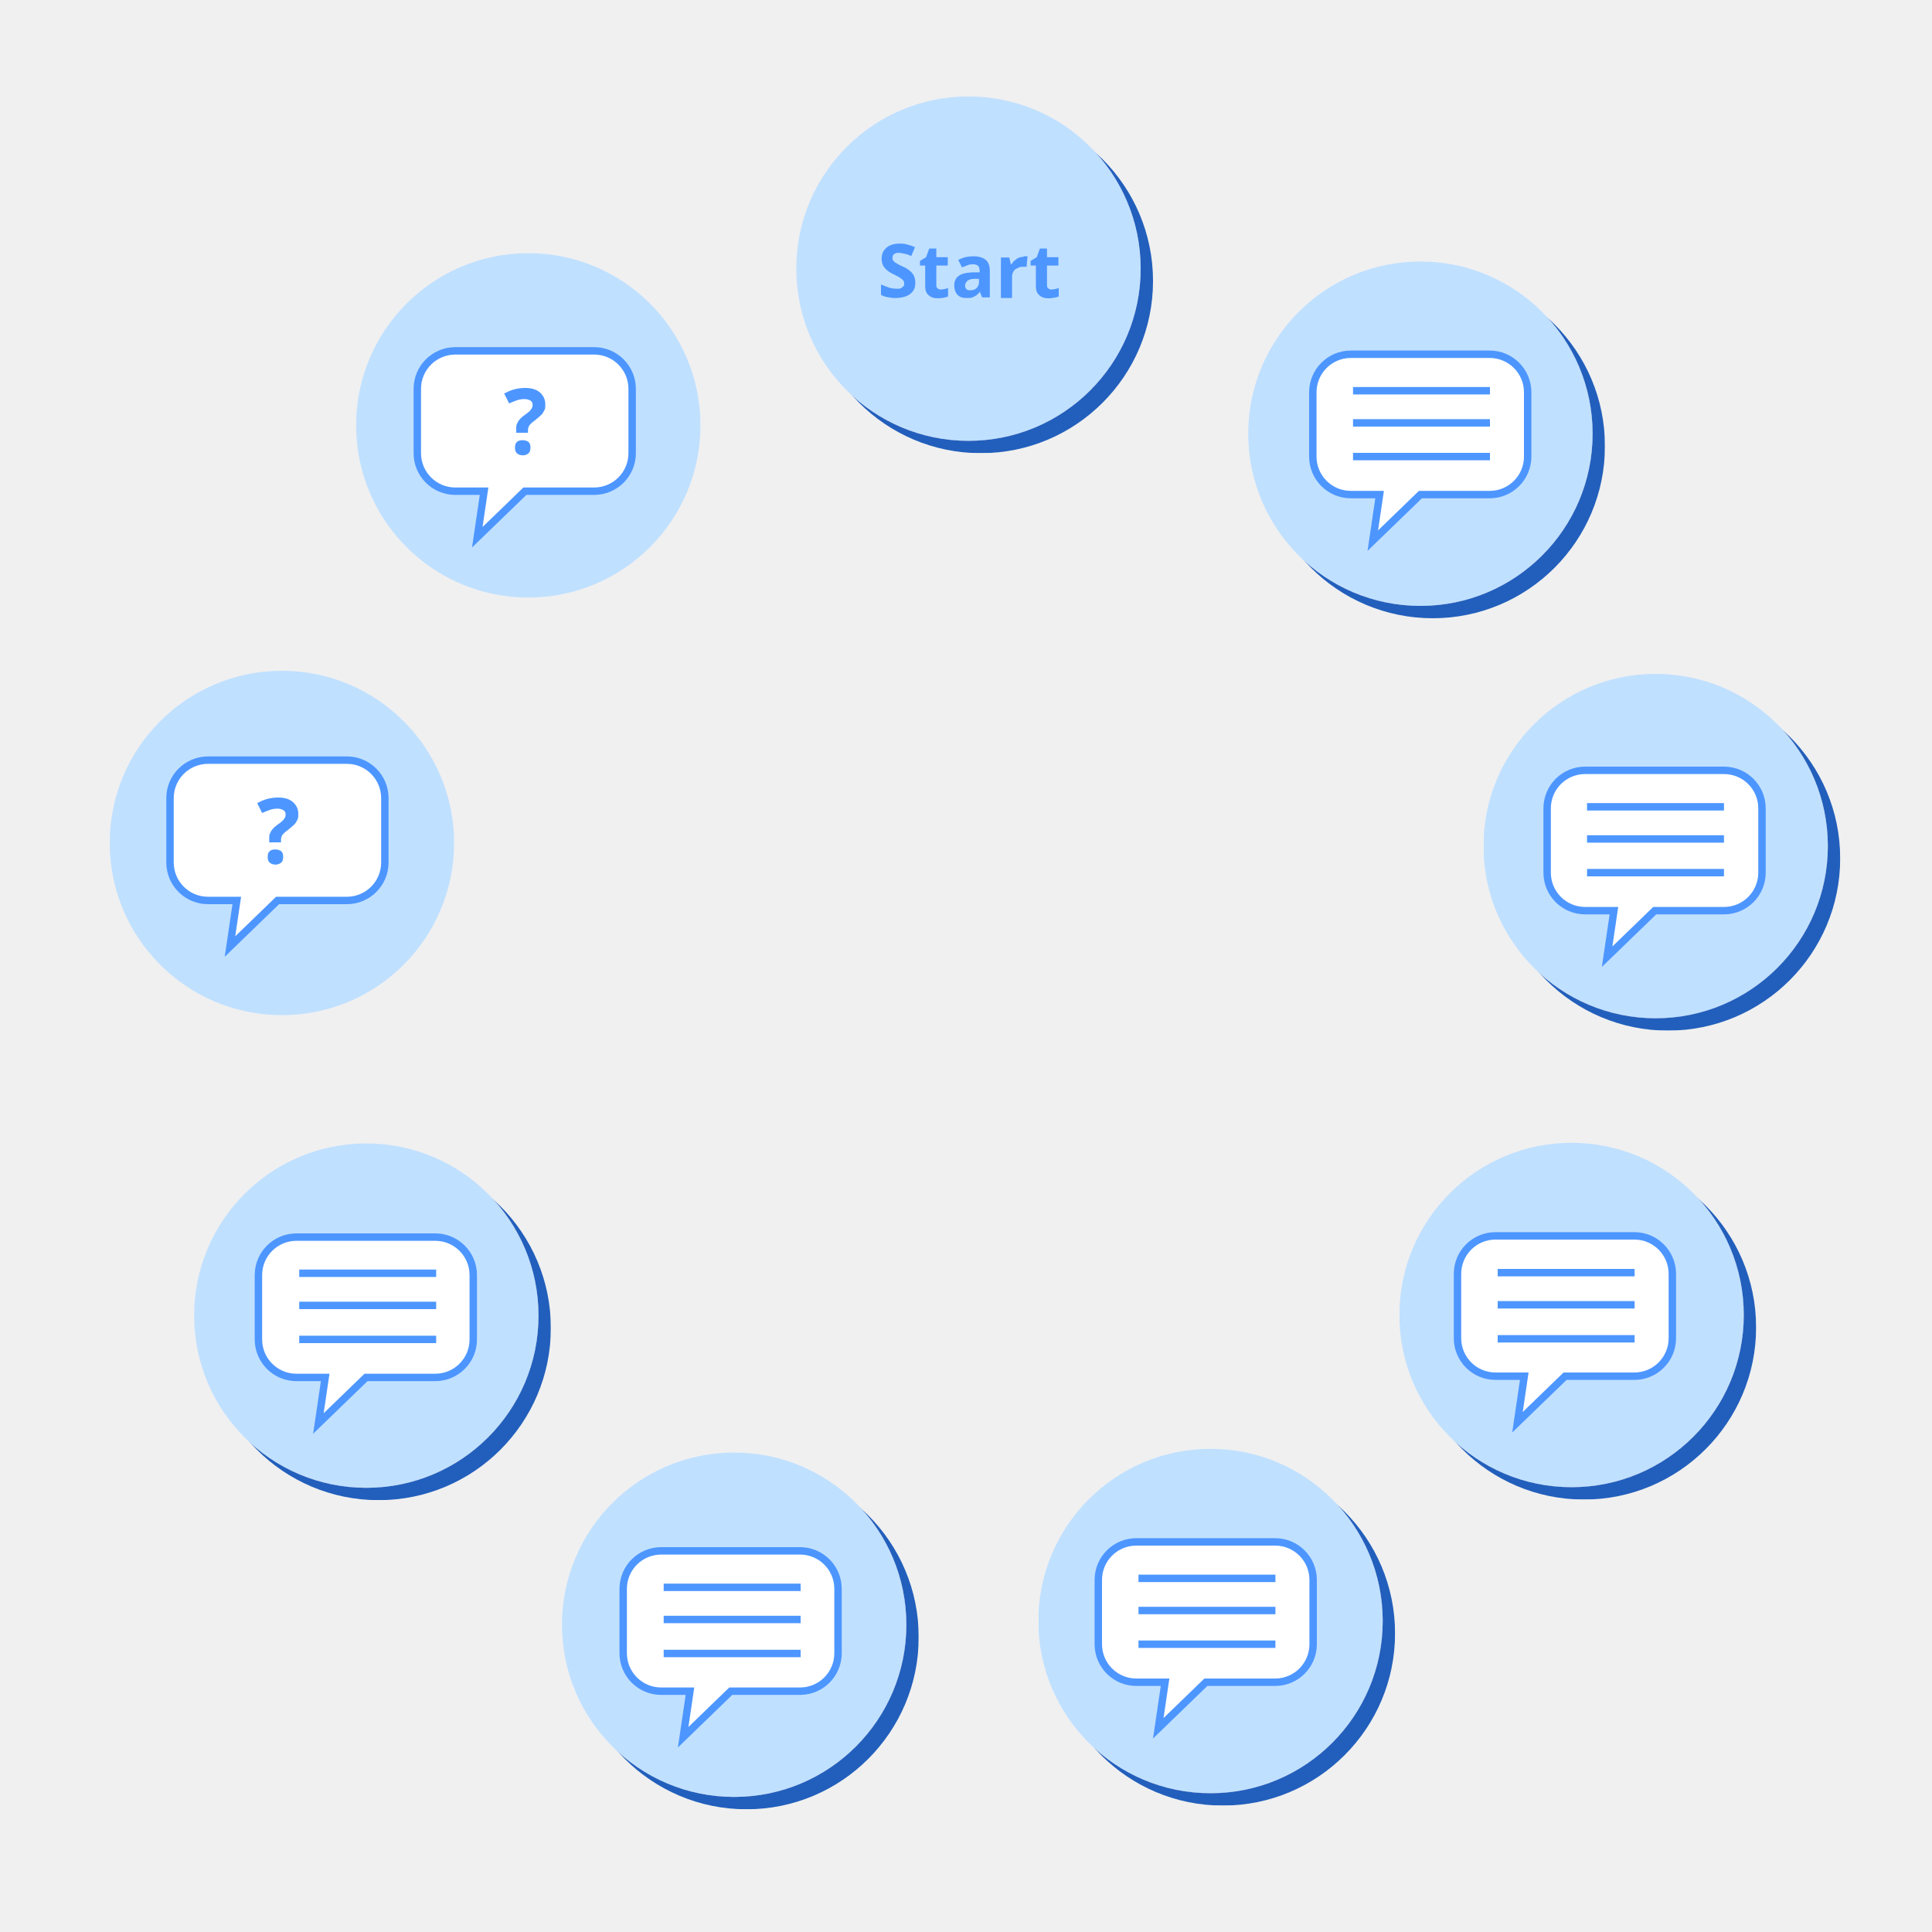
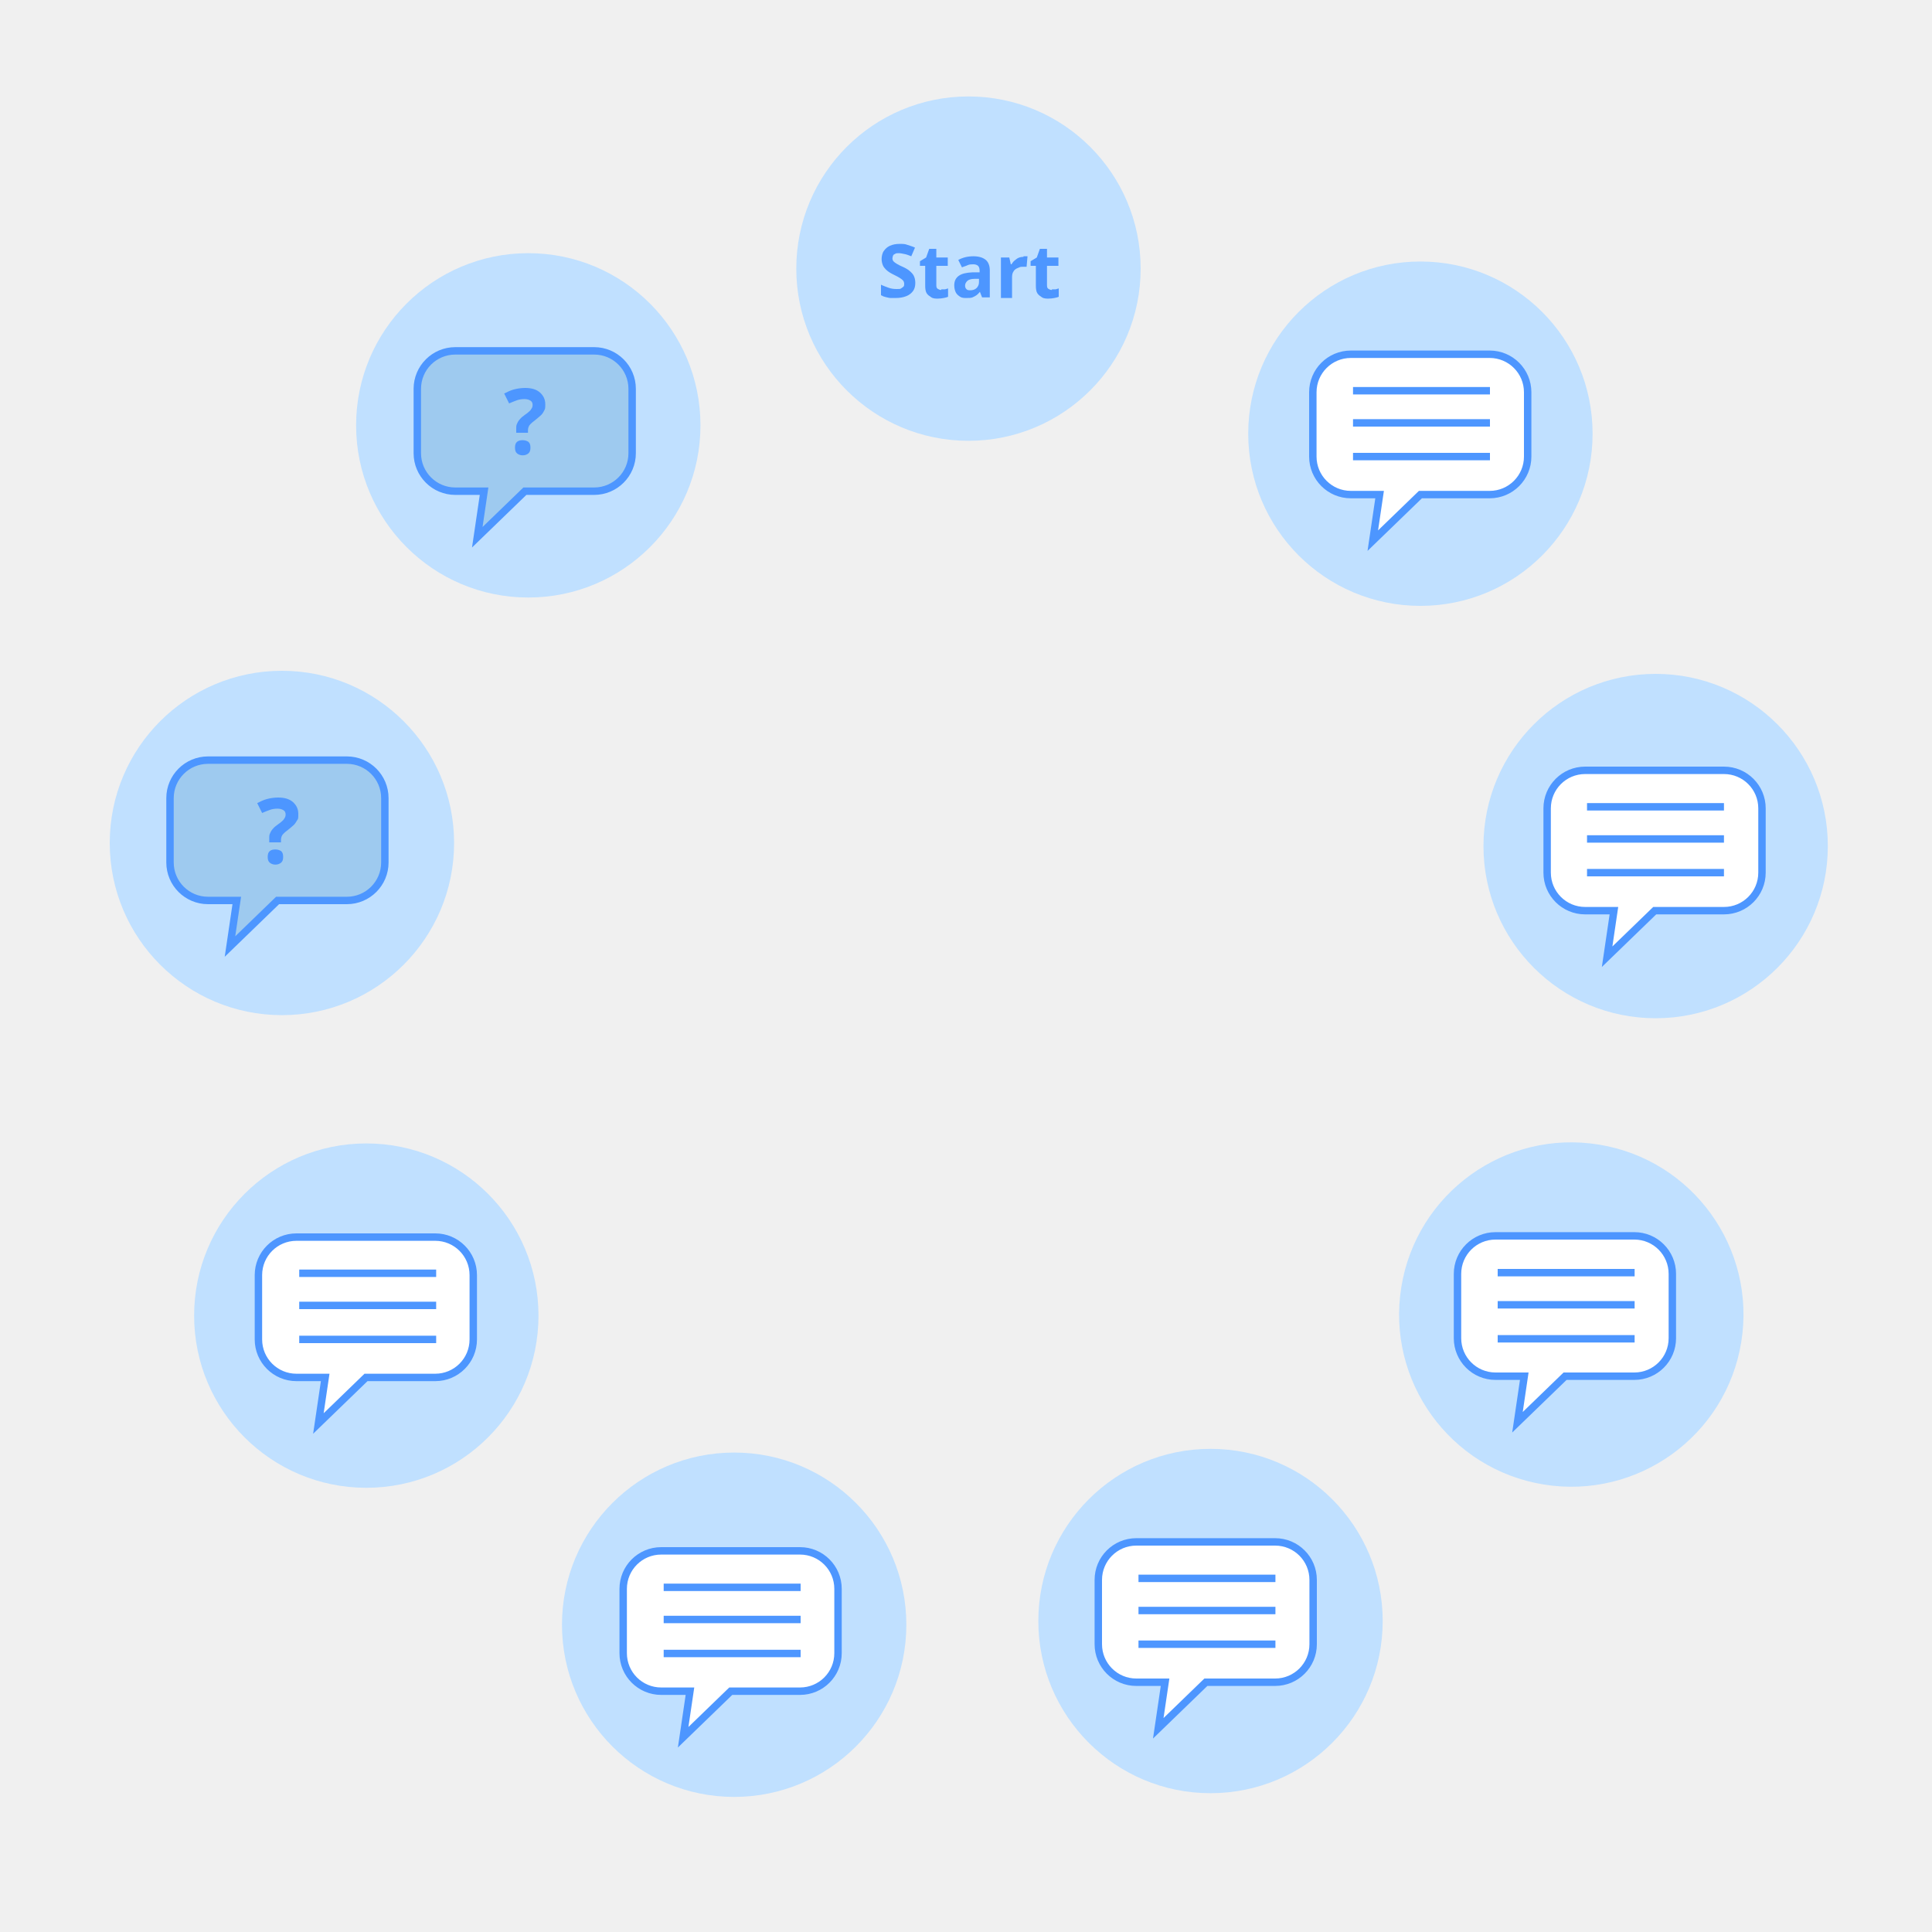
<svg xmlns="http://www.w3.org/2000/svg" id="Antw_6" version="1.1" viewBox="0 0 625 625">
-   <defs>
-     <filter id="drop-shadow-1" x="403.8" y="84.6" width="115.4" height="115.4" filterUnits="userSpaceOnUse">
-       <feOffset dx="4" dy="4" />
-       <feGaussianBlur result="blur" stdDeviation="0" />
-       <feFlood flood-color="#245ebc" flood-opacity="1" />
-       <feComposite in2="blur" operator="in" />
-       <feComposite in="SourceGraphic" />
-     </filter>
-     <filter id="drop-shadow-2" x="480" y="218" width="115.4" height="115.4" filterUnits="userSpaceOnUse">
-       <feOffset dx="4" dy="4" />
-       <feGaussianBlur result="blur1" stdDeviation="0" />
-       <feFlood flood-color="#245ebc" flood-opacity="1" />
-       <feComposite in2="blur1" operator="in" />
-       <feComposite in="SourceGraphic" />
-     </filter>
-     <filter id="drop-shadow-3" x="452.8" y="369.7" width="115.4" height="115.4" filterUnits="userSpaceOnUse">
-       <feOffset dx="4" dy="4" />
-       <feGaussianBlur result="blur2" stdDeviation="0" />
-       <feFlood flood-color="#245ebc" flood-opacity="1" />
-       <feComposite in2="blur2" operator="in" />
-       <feComposite in="SourceGraphic" />
-     </filter>
-     <filter id="drop-shadow-4" x="336" y="468.7" width="115.4" height="115.4" filterUnits="userSpaceOnUse">
-       <feOffset dx="4" dy="4" />
-       <feGaussianBlur result="blur3" stdDeviation="0" />
-       <feFlood flood-color="#245ebc" flood-opacity="1" />
-       <feComposite in2="blur3" operator="in" />
-       <feComposite in="SourceGraphic" />
-     </filter>
-     <filter id="drop-shadow-5" x="181.8" y="469.9" width="115.4" height="115.4" filterUnits="userSpaceOnUse">
-       <feOffset dx="4" dy="4" />
-       <feGaussianBlur result="blur4" stdDeviation="0" />
-       <feFlood flood-color="#245ebc" flood-opacity="1" />
-       <feComposite in2="blur4" operator="in" />
-       <feComposite in="SourceGraphic" />
-     </filter>
-     <filter id="drop-shadow-6" x="62.8" y="369.9" width="115.4" height="115.4" filterUnits="userSpaceOnUse">
-       <feOffset dx="4" dy="4" />
-       <feGaussianBlur result="blur5" stdDeviation="0" />
-       <feFlood flood-color="#245ebc" flood-opacity="1" />
-       <feComposite in2="blur5" operator="in" />
-       <feComposite in="SourceGraphic" />
-     </filter>
-     <filter id="drop-shadow-7" x="257.6" y="31.2" width="115.4" height="115.4" filterUnits="userSpaceOnUse">
-       <feOffset dx="4" dy="4" />
-       <feGaussianBlur result="blur6" stdDeviation="0" />
-       <feFlood flood-color="#245ebc" flood-opacity="1" />
-       <feComposite in2="blur6" operator="in" />
-       <feComposite in="SourceGraphic" />
-     </filter>
-   </defs>
-   <g filter="url(#drop-shadow-1)">
+   <g>
    <circle cx="459.5" cy="140.3" r="55.7" fill="#c0e0ff" />
-     <path d="M437.1,114.6h44.8c6.8,0,12.3,5.5,12.3,12.3v20.8c0,6.8-5.5,12.3-12.3,12.3h-22.4s-15.4,14.9-15.4,14.9l2.2-14.9h-9.3c-6.8,0-12.3-5.5-12.3-12.3v-20.8c0-6.8,5.5-12.3,12.3-12.3Z" fill="#fff" stroke="#4d96ff" stroke-miterlimit="10" stroke-width="2.4" />
+     <path d="M437.1,114.6h44.8c6.8,0,12.3,5.5,12.3,12.3v20.8c0,6.8-5.5,12.3-12.3,12.3h-22.4l-15.4,14.9,2.2-14.9h-9.3c-6.8,0-12.3-5.5-12.3-12.3v-20.8c0-6.8,5.5-12.3,12.3-12.3h0Z" fill="#fff" stroke="#4d96ff" stroke-miterlimit="10" stroke-width="2.4" />
    <line x1="437.7" y1="126.4" x2="482" y2="126.4" fill="none" stroke="#4d96ff" stroke-miterlimit="10" stroke-width="2.4" />
    <line x1="437.7" y1="136.8" x2="482" y2="136.8" fill="none" stroke="#4d96ff" stroke-miterlimit="10" stroke-width="2.4" />
    <line x1="437.7" y1="147.7" x2="482" y2="147.7" fill="none" stroke="#4d96ff" stroke-miterlimit="10" stroke-width="2.4" />
  </g>
-   <g filter="url(#drop-shadow-2)">
+   <g>
    <circle cx="535.6" cy="273.7" r="55.7" fill="#c0e0ff" />
-     <path d="M512.9,249.2h44.8c6.8,0,12.3,5.5,12.3,12.3v20.8c0,6.8-5.5,12.3-12.3,12.3h-22.4s-15.4,14.9-15.4,14.9l2.2-14.9h-9.3c-6.8,0-12.3-5.5-12.3-12.3v-20.8c0-6.8,5.5-12.3,12.3-12.3Z" fill="#fff" stroke="#4d96ff" stroke-miterlimit="10" stroke-width="2.4" />
+     <path d="M512.9,249.2h44.8c6.8,0,12.3,5.5,12.3,12.3v20.8c0,6.8-5.5,12.3-12.3,12.3h-22.4l-15.4,14.9,2.2-14.9h-9.3c-6.8,0-12.3-5.5-12.3-12.3v-20.8c0-6.8,5.5-12.3,12.3-12.3h.1Z" fill="#fff" stroke="#4d96ff" stroke-miterlimit="10" stroke-width="2.4" />
    <line x1="513.4" y1="261" x2="557.7" y2="261" fill="none" stroke="#4d96ff" stroke-miterlimit="10" stroke-width="2.4" />
    <line x1="513.4" y1="271.4" x2="557.7" y2="271.4" fill="none" stroke="#4d96ff" stroke-miterlimit="10" stroke-width="2.4" />
    <line x1="513.4" y1="282.3" x2="557.7" y2="282.3" fill="none" stroke="#4d96ff" stroke-miterlimit="10" stroke-width="2.4" />
  </g>
-   <g filter="url(#drop-shadow-3)">
-     <circle cx="508.4" cy="425.4" r="55.7" fill="#c0e0ff" />
-     <path d="M483.9,399.8h44.8c6.8,0,12.3,5.5,12.3,12.3v20.8c0,6.8-5.5,12.3-12.3,12.3h-22.4s-15.4,14.9-15.4,14.9l2.2-14.9h-9.3c-6.8,0-12.3-5.5-12.3-12.3v-20.8c0-6.8,5.5-12.3,12.3-12.3Z" fill="#fff" stroke="#4d96ff" stroke-miterlimit="10" stroke-width="2.4" />
+   <g>
+     <circle cx="508.4" cy="425.4" r="55.7" transform="translate(7.1 859.1) rotate(-80.8)" fill="#c0e0ff" />
+     <path d="M483.9,399.8h44.8c6.8,0,12.3,5.5,12.3,12.3v20.8c0,6.8-5.5,12.3-12.3,12.3h-22.4l-15.4,14.9,2.2-14.9h-9.3c-6.8,0-12.3-5.5-12.3-12.3v-20.8c0-6.8,5.5-12.3,12.3-12.3h0Z" fill="#fff" stroke="#4d96ff" stroke-miterlimit="10" stroke-width="2.4" />
    <line x1="484.5" y1="411.7" x2="528.8" y2="411.7" fill="none" stroke="#4d96ff" stroke-miterlimit="10" stroke-width="2.4" />
    <line x1="484.5" y1="422.1" x2="528.8" y2="422.1" fill="none" stroke="#4d96ff" stroke-miterlimit="10" stroke-width="2.4" />
    <line x1="484.5" y1="433.1" x2="528.8" y2="433.1" fill="none" stroke="#4d96ff" stroke-miterlimit="10" stroke-width="2.4" />
  </g>
-   <g filter="url(#drop-shadow-4)">
+   <g>
    <circle cx="391.6" cy="524.4" r="55.7" fill="#c0e0ff" />
-     <path d="M367.7,498.8h44.8c6.8,0,12.3,5.5,12.3,12.3v20.8c0,6.8-5.5,12.3-12.3,12.3h-22.4s-15.4,14.9-15.4,14.9l2.2-14.9h-9.3c-6.8,0-12.3-5.5-12.3-12.3v-20.8c0-6.8,5.5-12.3,12.3-12.3Z" fill="#fff" stroke="#4d96ff" stroke-miterlimit="10" stroke-width="2.4" />
+     <path d="M367.7,498.8h44.8c6.8,0,12.3,5.5,12.3,12.3v20.8c0,6.8-5.5,12.3-12.3,12.3h-22.4l-15.4,14.9,2.2-14.9h-9.3c-6.8,0-12.3-5.5-12.3-12.3v-20.8c0-6.8,5.5-12.3,12.3-12.3h0Z" fill="#fff" stroke="#4d96ff" stroke-miterlimit="10" stroke-width="2.4" />
    <line x1="368.3" y1="510.6" x2="412.6" y2="510.6" fill="none" stroke="#4d96ff" stroke-miterlimit="10" stroke-width="2.4" />
    <line x1="368.3" y1="521" x2="412.6" y2="521" fill="none" stroke="#4d96ff" stroke-miterlimit="10" stroke-width="2.4" />
    <line x1="368.3" y1="531.9" x2="412.6" y2="531.9" fill="none" stroke="#4d96ff" stroke-miterlimit="10" stroke-width="2.4" />
  </g>
-   <g filter="url(#drop-shadow-5)">
+   <g>
    <circle cx="237.5" cy="525.6" r="55.7" fill="#c0e0ff" />
-     <path d="M214,501.7h44.8c6.8,0,12.3,5.5,12.3,12.3v20.8c0,6.8-5.5,12.3-12.3,12.3h-22.4s-15.4,14.9-15.4,14.9l2.2-14.9h-9.3c-6.8,0-12.3-5.5-12.3-12.3v-20.8c0-6.8,5.5-12.3,12.3-12.3Z" fill="#fff" stroke="#4d96ff" stroke-miterlimit="10" stroke-width="2.4" />
+     <path d="M214,501.7h44.8c6.8,0,12.3,5.5,12.3,12.3v20.8c0,6.8-5.5,12.3-12.3,12.3h-22.4l-15.4,14.9,2.2-14.9h-9.3c-6.8,0-12.3-5.5-12.3-12.3v-20.8c0-6.8,5.5-12.3,12.3-12.3h.1Z" fill="#fff" stroke="#4d96ff" stroke-miterlimit="10" stroke-width="2.4" />
    <line x1="214.7" y1="513.5" x2="259" y2="513.5" fill="none" stroke="#4d96ff" stroke-miterlimit="10" stroke-width="2.4" />
    <line x1="214.7" y1="523.9" x2="259" y2="523.9" fill="none" stroke="#4d96ff" stroke-miterlimit="10" stroke-width="2.4" />
    <line x1="214.7" y1="534.9" x2="259" y2="534.9" fill="none" stroke="#4d96ff" stroke-miterlimit="10" stroke-width="2.4" />
  </g>
-   <g filter="url(#drop-shadow-6)">
+   <g>
    <circle cx="118.5" cy="425.6" r="55.7" fill="#c0e0ff" />
-     <path d="M96,400.2h44.8c6.8,0,12.3,5.5,12.3,12.3v20.8c0,6.8-5.5,12.3-12.3,12.3h-22.4s-15.4,14.9-15.4,14.9l2.2-14.9h-9.3c-6.8,0-12.3-5.5-12.3-12.3v-20.8c0-6.8,5.5-12.3,12.3-12.3Z" fill="#fff" stroke="#4d96ff" stroke-miterlimit="10" stroke-width="2.4" />
+     <path d="M96,400.2h44.8c6.8,0,12.3,5.5,12.3,12.3v20.8c0,6.8-5.5,12.3-12.3,12.3h-22.4l-15.4,14.9,2.2-14.9h-9.3c-6.8,0-12.3-5.5-12.3-12.3v-20.8c0-6.8,5.5-12.3,12.3-12.3h.1Z" fill="#fff" stroke="#4d96ff" stroke-miterlimit="10" stroke-width="2.4" />
    <line x1="96.8" y1="411.9" x2="141.1" y2="411.9" fill="none" stroke="#4d96ff" stroke-miterlimit="10" stroke-width="2.4" />
    <line x1="96.8" y1="422.3" x2="141.1" y2="422.3" fill="none" stroke="#4d96ff" stroke-miterlimit="10" stroke-width="2.4" />
    <line x1="96.8" y1="433.3" x2="141.1" y2="433.3" fill="none" stroke="#4d96ff" stroke-miterlimit="10" stroke-width="2.4" />
  </g>
  <g>
    <circle cx="91.2" cy="272.7" r="55.7" fill="#c0e0ff" />
-     <path d="M67.4,245.9h44.8c6.8,0,12.3,5.5,12.3,12.3v20.8c0,6.8-5.5,12.3-12.3,12.3h-22.4s-15.4,14.9-15.4,14.9l2.2-14.9h-9.3c-6.8,0-12.3-5.5-12.3-12.3v-20.8c0-6.8,5.5-12.3,12.3-12.3Z" fill="#fff" stroke="#4d96ff" stroke-miterlimit="10" stroke-width="2.4" />
-     <path d="M87.1,272.3v-1.1c0-.7,0-1.2.3-1.7.2-.5.5-1,.9-1.4.4-.5.9-.9,1.6-1.4.6-.4,1.1-.8,1.4-1.1.4-.3.6-.7.8-1,.2-.3.3-.7.3-1.1,0-.6-.2-1.1-.7-1.4-.5-.3-1.1-.5-1.9-.5s-1.7.1-2.5.4c-.8.3-1.6.6-2.5,1l-1.6-3.2c1-.5,2-1,3.1-1.3,1.1-.3,2.4-.5,3.7-.5,2.1,0,3.7.5,4.8,1.5,1.1,1,1.7,2.2,1.7,3.8s-.1,1.5-.4,2.1c-.3.6-.6,1.1-1.2,1.6-.5.5-1.2,1-1.9,1.6-.6.4-1,.8-1.3,1.1s-.5.6-.6.9c-.1.3-.2.6-.2,1v.9h-3.8ZM86.6,277.2c0-.9.2-1.5.7-1.9.5-.4,1.1-.5,1.8-.5s1.3.2,1.8.5c.5.4.7,1,.7,1.9s-.2,1.5-.7,1.9c-.5.4-1.1.6-1.8.6s-1.3-.2-1.8-.6-.7-1-.7-1.9Z" fill="#4d96ff" />
+     <path d="M67.4,245.9h44.8c6.8,0,12.3,5.5,12.3,12.3v20.8c0,6.8-5.5,12.3-12.3,12.3h-22.4l-15.4,14.9,2.2-14.9h-9.3c-6.8,0-12.3-5.5-12.3-12.3v-20.8c0-6.8,5.5-12.3,12.3-12.3h.1Z" fill="#9ecaef" stroke="#4d96ff" stroke-miterlimit="10" stroke-width="2.4" />
+     <path d="M87.1,272.3v-1.1c0-.7,0-1.2.3-1.7.2-.5.5-1,.9-1.4.4-.5.9-.9,1.6-1.4.6-.4,1.1-.8,1.4-1.1.4-.3.6-.7.8-1,.2-.3.3-.7.3-1.1,0-.6-.2-1.1-.7-1.4s-1.1-.5-1.9-.5-1.7.1-2.5.4-1.6.6-2.5,1l-1.6-3.2c1-.5,2-1,3.1-1.3s2.4-.5,3.7-.5c2.1,0,3.7.5,4.8,1.5,1.1,1,1.7,2.2,1.7,3.8s0,1.5-.4,2.1-.6,1.1-1.2,1.6c-.5.5-1.2,1-1.9,1.6-.6.4-1,.8-1.3,1.1s-.5.6-.6.9-.2.6-.2,1v.9h-3.8v-.2ZM86.6,277.2c0-.9.2-1.5.7-1.9s1.1-.5,1.8-.5,1.3.2,1.8.5c.5.4.7,1,.7,1.9s-.2,1.5-.7,1.9-1.1.6-1.8.6-1.3-.2-1.8-.6-.7-1-.7-1.9Z" fill="#4d96ff" />
  </g>
  <g>
    <circle cx="170.9" cy="137.6" r="55.7" fill="#c0e0ff" />
-     <path d="M147.4,113.5h44.8c6.8,0,12.3,5.5,12.3,12.3v20.8c0,6.8-5.5,12.3-12.3,12.3h-22.4s-15.4,14.9-15.4,14.9l2.2-14.9h-9.3c-6.8,0-12.3-5.5-12.3-12.3v-20.8c0-6.8,5.5-12.3,12.3-12.3Z" fill="#fff" stroke="#4d96ff" stroke-miterlimit="10" stroke-width="2.4" />
-     <path d="M167,139.8v-1.1c0-.7,0-1.2.3-1.7.2-.5.5-1,.9-1.4.4-.5.9-.9,1.6-1.4.6-.4,1.1-.8,1.4-1.1.4-.3.6-.7.8-1,.2-.3.3-.7.3-1.1,0-.6-.2-1.1-.7-1.4-.5-.3-1.1-.5-1.9-.5s-1.7.1-2.5.4c-.8.3-1.6.6-2.5,1l-1.6-3.2c1-.5,2-1,3.1-1.3,1.1-.3,2.4-.5,3.7-.5,2.1,0,3.7.5,4.8,1.5,1.1,1,1.7,2.2,1.7,3.8s-.1,1.5-.4,2.1c-.3.6-.6,1.1-1.2,1.6-.5.5-1.2,1-1.9,1.6-.6.4-1,.8-1.3,1.1s-.5.6-.6.9c-.1.3-.2.6-.2,1v.9h-3.8ZM166.6,144.8c0-.9.2-1.5.7-1.9.5-.4,1.1-.5,1.8-.5s1.3.2,1.8.5c.5.4.7,1,.7,1.9s-.2,1.5-.7,1.9c-.5.4-1.1.6-1.8.6s-1.3-.2-1.8-.6-.7-1-.7-1.9Z" fill="#4d96ff" />
+     <path d="M147.4,113.5h44.8c6.8,0,12.3,5.5,12.3,12.3v20.8c0,6.8-5.5,12.3-12.3,12.3h-22.4l-15.4,14.9,2.2-14.9h-9.3c-6.8,0-12.3-5.5-12.3-12.3v-20.8c0-6.8,5.5-12.3,12.3-12.3h0Z" fill="#9ecaef" stroke="#4d96ff" stroke-miterlimit="10" stroke-width="2.4" />
+     <path d="M167,139.8v-1.1c0-.7,0-1.2.3-1.7.2-.5.5-1,.9-1.4.4-.5.9-.9,1.6-1.4.6-.4,1.1-.8,1.4-1.1.4-.3.6-.7.8-1s.3-.7.3-1.1c0-.6-.2-1.1-.7-1.4-.5-.3-1.1-.5-1.9-.5s-1.7.1-2.5.4c-.8.3-1.6.6-2.5,1l-1.6-3.2c1-.5,2-1,3.1-1.3s2.4-.5,3.7-.5c2.1,0,3.7.5,4.8,1.5s1.7,2.2,1.7,3.8-.1,1.5-.4,2.1c-.3.6-.6,1.1-1.2,1.6-.5.5-1.2,1-1.9,1.6-.6.4-1,.8-1.3,1.1s-.5.6-.6.9c-.1.3-.2.6-.2,1v.9h-3.8v-.2ZM166.6,144.8c0-.9.2-1.5.7-1.9s1.1-.5,1.8-.5,1.3.2,1.8.5c.5.4.7,1,.7,1.9s-.2,1.5-.7,1.9-1.1.6-1.8.6-1.3-.2-1.8-.6-.7-1-.7-1.9Z" fill="#4d96ff" />
  </g>
-   <g filter="url(#drop-shadow-7)">
+   <g>
    <circle cx="313.3" cy="86.9" r="55.7" fill="#c0e0ff" />
    <g>
-       <path d="M296.1,91.5c0,1-.2,1.9-.7,2.6s-1.2,1.3-2.2,1.7-2.1.6-3.4.6-1.2,0-1.7-.1-1.1-.2-1.6-.3-1-.3-1.5-.6v-3.4c.8.4,1.7.7,2.5,1s1.7.4,2.6.4,1.1,0,1.4-.2.6-.4.8-.6.2-.6.2-.9-.1-.8-.4-1.1-.7-.6-1.2-.9-1.1-.6-1.7-.9c-.4-.2-.8-.4-1.3-.7s-.9-.6-1.3-1-.8-.9-1-1.4-.4-1.2-.4-2,.2-1.9.7-2.6,1.1-1.3,2-1.7,1.9-.6,3.1-.6,1.7.1,2.5.3,1.7.5,2.5.9l-1.2,2.8c-.8-.3-1.5-.6-2.1-.7s-1.3-.3-1.9-.3-.8,0-1.2.2-.6.3-.7.6-.2.6-.2.9.1.7.4,1,.6.5,1.1.8,1.1.6,1.8.9c.9.4,1.6.8,2.2,1.3s1.1,1,1.4,1.6.5,1.4.5,2.3Z" fill="#4d96ff" />
-       <path d="M304.5,93.6c.4,0,.8,0,1.1-.1s.7-.2,1.1-.3v2.7c-.4.2-.9.3-1.4.4s-1.2.2-1.9.2-1.5-.1-2.1-.4-1.1-.7-1.5-1.3-.5-1.5-.5-2.6v-6.3h-1.7v-1.5l2-1.2,1-2.8h2.3v2.8h3.7v2.7h-3.7v6.3c0,.5.1.9.4,1.1s.7.4,1.1.4Z" fill="#4d96ff" />
-       <path d="M314.8,82.9c1.8,0,3.1.4,4,1.1s1.4,1.9,1.4,3.5v8.7h-2.5l-.7-1.8h0c-.4.5-.8.9-1.1,1.1s-.8.5-1.3.7-1.1.2-1.9.2-1.5-.1-2.1-.4-1.1-.8-1.4-1.4-.5-1.4-.5-2.3c0-1.4.5-2.4,1.5-3.1s2.4-1,4.4-1.1h2.3v-.6c0-.7-.2-1.2-.5-1.5s-.9-.5-1.5-.5-1.3,0-1.9.3-1.2.4-1.8.7l-1.2-2.4c.7-.4,1.5-.7,2.3-.9s1.8-.3,2.7-.3ZM316.7,90.2h-1.4c-1.2,0-2,.3-2.4.7s-.7.9-.7,1.5.2.9.5,1.2.7.3,1.3.3c.8,0,1.4-.2,1.9-.7s.8-1.1.8-1.9v-1.1Z" fill="#4d96ff" />
-       <path d="M331.2,82.9c.2,0,.4,0,.6,0s.4,0,.6,0l-.3,3.4c-.1,0-.3,0-.5,0s-.4,0-.6,0c-.5,0-.9,0-1.3.2s-.8.3-1.2.6-.6.6-.8,1-.3.9-.3,1.6v6.7h-3.6v-13.1h2.7l.5,2.2h.2c.3-.4.6-.9,1-1.2s.8-.7,1.3-.9,1-.3,1.6-.3Z" fill="#4d96ff" />
-       <path d="M340.3,93.6c.4,0,.8,0,1.1-.1s.7-.2,1.1-.3v2.7c-.4.2-.9.3-1.4.4s-1.2.2-1.9.2-1.5-.1-2.1-.4-1.1-.7-1.5-1.3-.5-1.5-.5-2.6v-6.3h-1.7v-1.5l2-1.2,1-2.8h2.3v2.8h3.7v2.7h-3.7v6.3c0,.5.1.9.4,1.1s.7.4,1.1.4Z" fill="#4d96ff" />
+       <path d="M296.1,91.5c0,1-.2,1.9-.7,2.6s-1.2,1.3-2.2,1.7-2.1.6-3.4.6-1.2,0-1.7,0-1.1-.2-1.6-.3-1-.3-1.5-.6v-3.4c.8.4,1.7.7,2.5,1s1.7.4,2.6.4,1.1,0,1.4-.2.6-.4.8-.6.2-.6.2-.9-.1-.8-.4-1.1-.7-.6-1.2-.9-1.1-.6-1.7-.9-.8-.4-1.3-.7-.9-.6-1.3-1-.8-.9-1-1.4-.4-1.2-.4-2,.2-1.9.7-2.6,1.1-1.3,2-1.7,1.9-.6,3.1-.6,1.7,0,2.5.3,1.7.5,2.5.9l-1.2,2.8c-.8-.3-1.5-.6-2.1-.7s-1.3-.3-1.9-.3-.8,0-1.2.2-.6.3-.7.6-.2.6-.2.9.1.7.4,1,.6.5,1.1.8,1.1.6,1.8.9c.9.4,1.6.8,2.2,1.3s1.1,1,1.4,1.6.5,1.4.5,2.3h0Z" fill="#4d96ff" />
+       <path d="M304.5,93.6c.4,0,.8,0,1.1,0s.7-.2,1.1-.3v2.7c-.4.2-.9.3-1.4.4s-1.2.2-1.9.2-1.5,0-2.1-.4-1.1-.7-1.5-1.3-.5-1.5-.5-2.6v-6.3h-1.7v-1.5l2-1.2,1-2.8h2.3v2.8h3.7v2.7h-3.7v6.3c0,.5.1.9.4,1.1s.7.4,1.1.4h.1Z" fill="#4d96ff" />
+       <path d="M314.8,82.9c1.8,0,3.1.4,4,1.1s1.4,1.9,1.4,3.5v8.7h-2.5l-.7-1.8h0c-.4.5-.8.9-1.1,1.1s-.8.5-1.3.7-1.1.2-1.9.2-1.5,0-2.1-.4-1.1-.8-1.4-1.4-.5-1.4-.5-2.3c0-1.4.5-2.4,1.5-3.1s2.4-1,4.4-1.1h2.3v-.6c0-.7-.2-1.2-.5-1.5s-.9-.5-1.5-.5-1.3,0-1.9.3-1.2.4-1.8.7l-1.2-2.4c.7-.4,1.5-.7,2.3-.9s1.8-.3,2.7-.3h-.2ZM316.7,90.2h-1.4c-1.2,0-2,.3-2.4.7s-.7.9-.7,1.5.2.9.5,1.2.7.3,1.3.3,1.4-.2,1.9-.7.8-1.1.8-1.9v-1.1h0Z" fill="#4d96ff" />
+       <path d="M331.2,82.9h1.2l-.3,3.4h-1.1c-.5,0-.9,0-1.3.2s-.8.3-1.2.6-.6.6-.8,1-.3.9-.3,1.6v6.7h-3.6v-13.1h2.7l.5,2.2h.2c.3-.4.6-.9,1-1.2s.8-.7,1.3-.9,1-.3,1.6-.3v-.2Z" fill="#4d96ff" />
+       <path d="M340.3,93.6c.4,0,.8,0,1.1,0s.7-.2,1.1-.3v2.7c-.4.2-.9.3-1.4.4s-1.2.2-1.9.2-1.5,0-2.1-.4-1.1-.7-1.5-1.3-.5-1.5-.5-2.6v-6.3h-1.7v-1.5l2-1.2,1-2.8h2.3v2.8h3.7v2.7h-3.7v6.3c0,.5.1.9.4,1.1s.7.4,1.1.4h.1Z" fill="#4d96ff" />
    </g>
  </g>
</svg>
